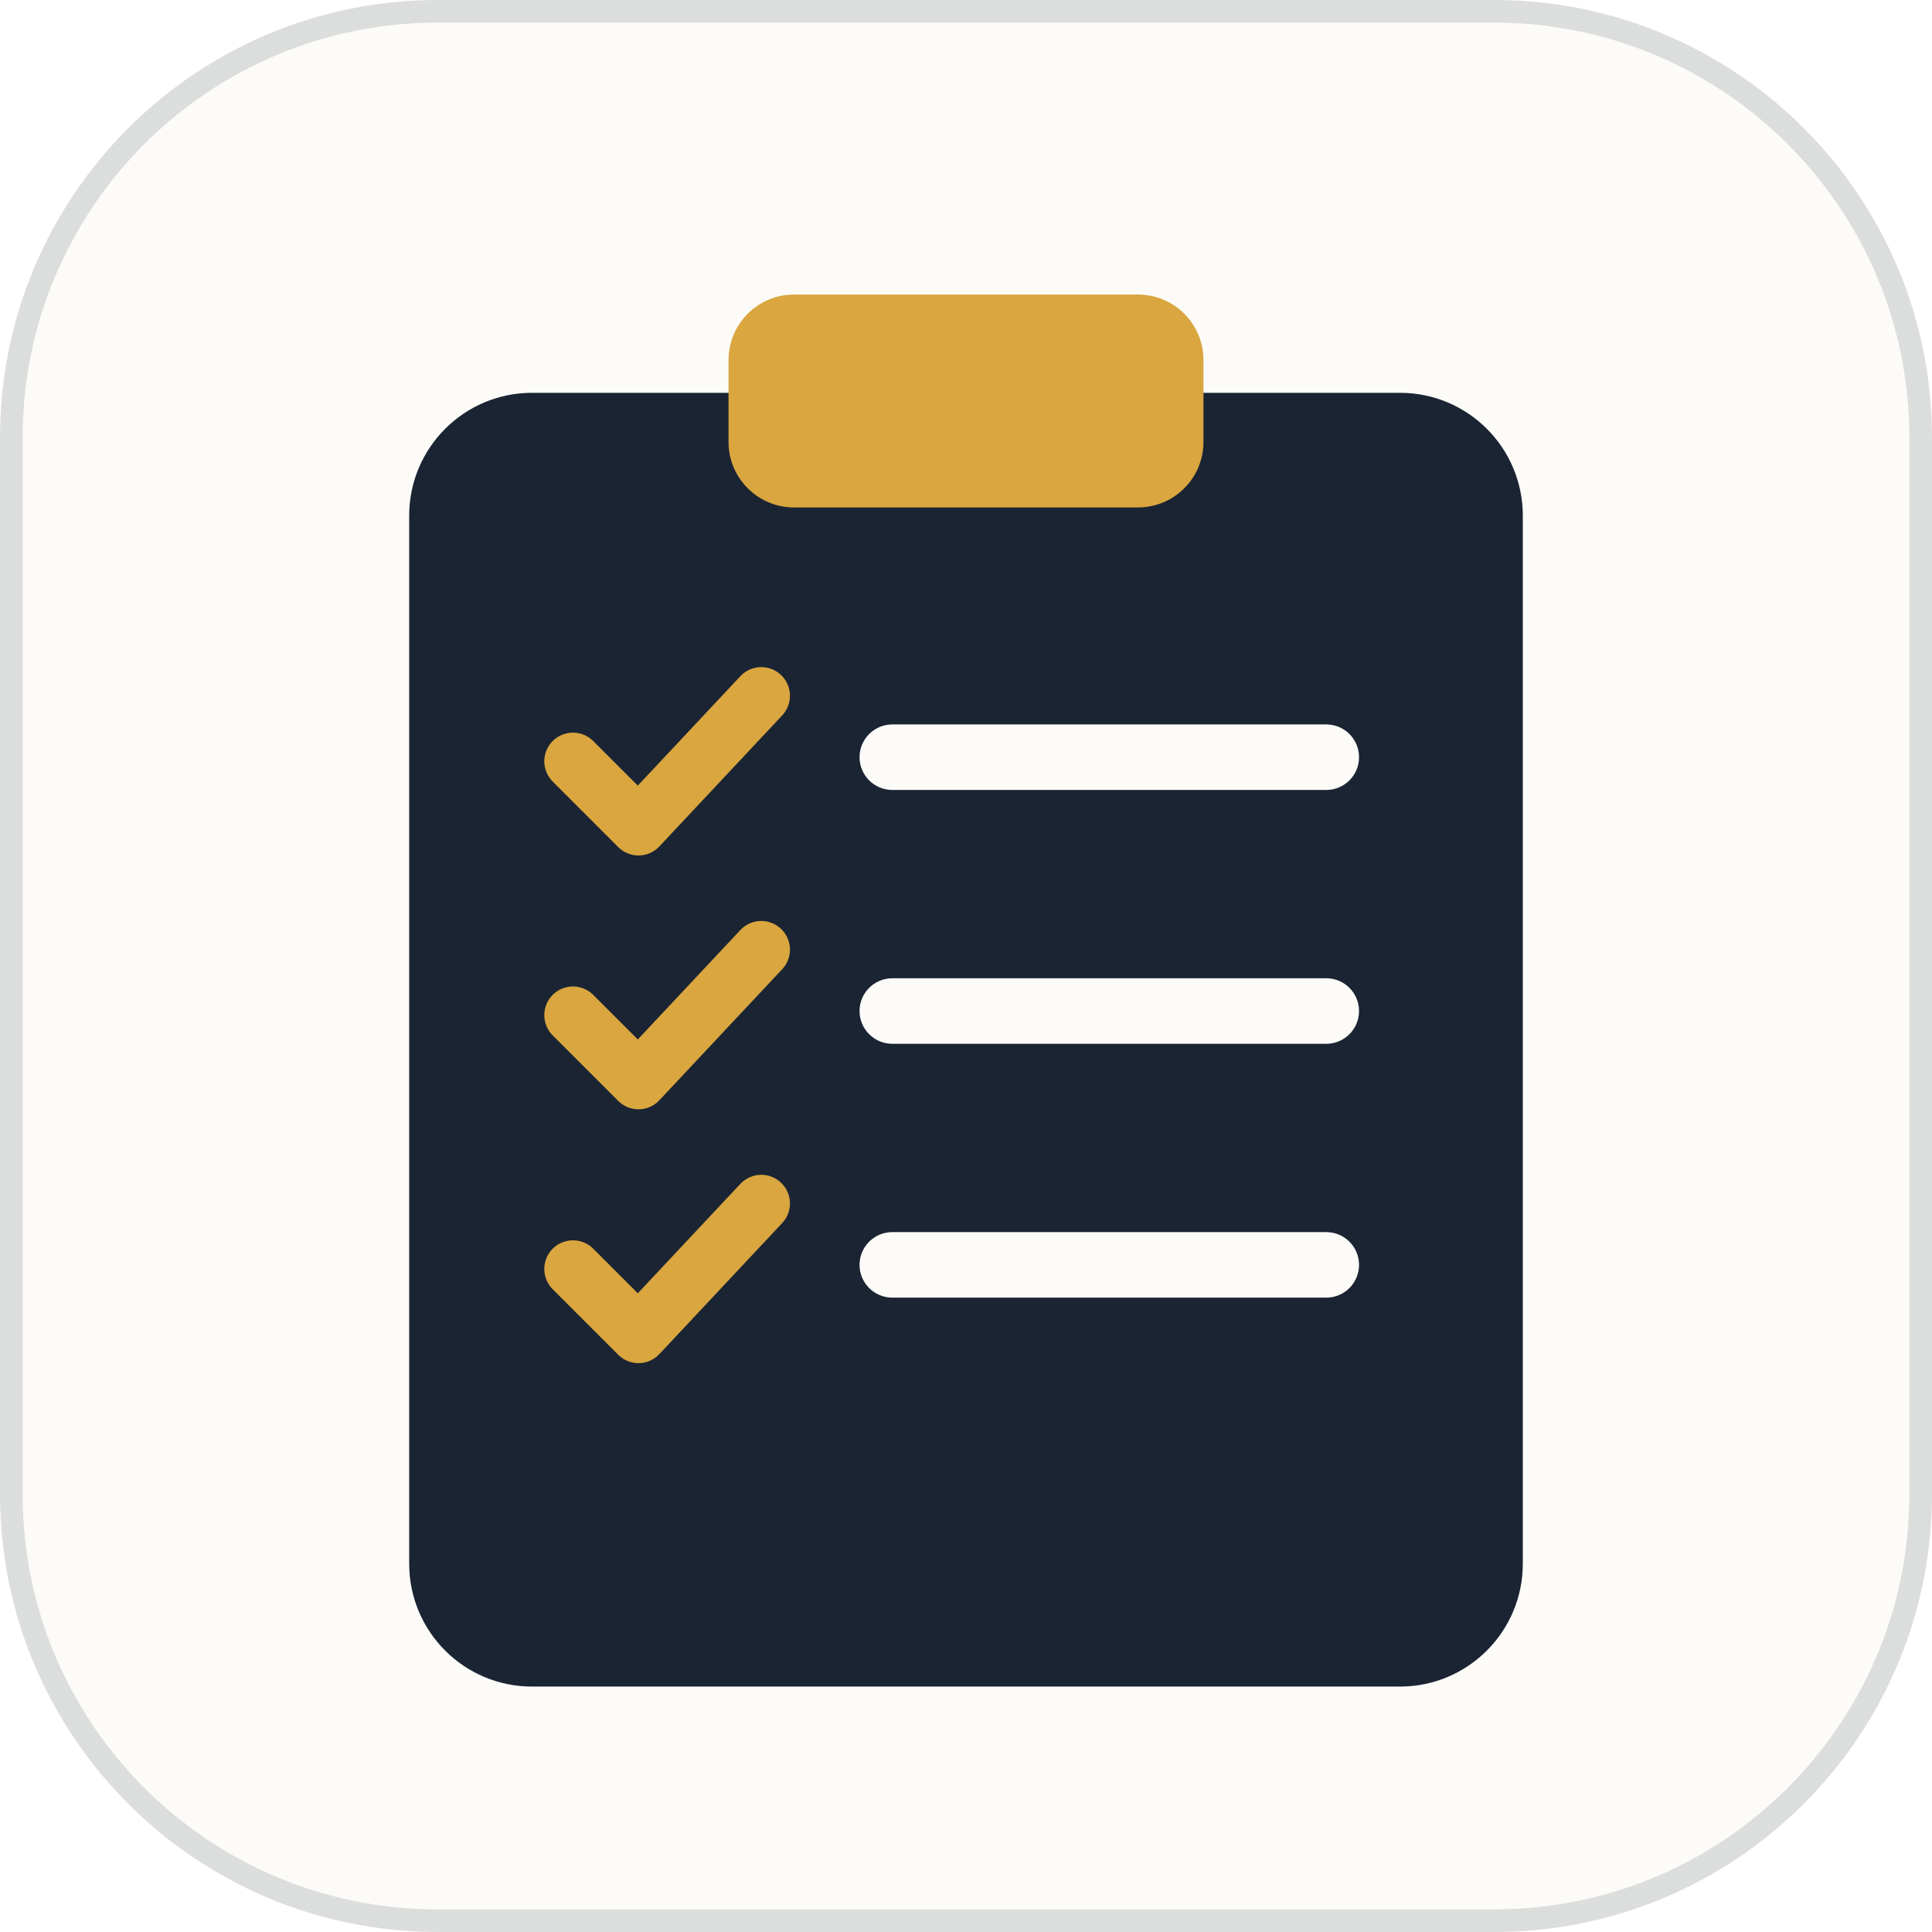
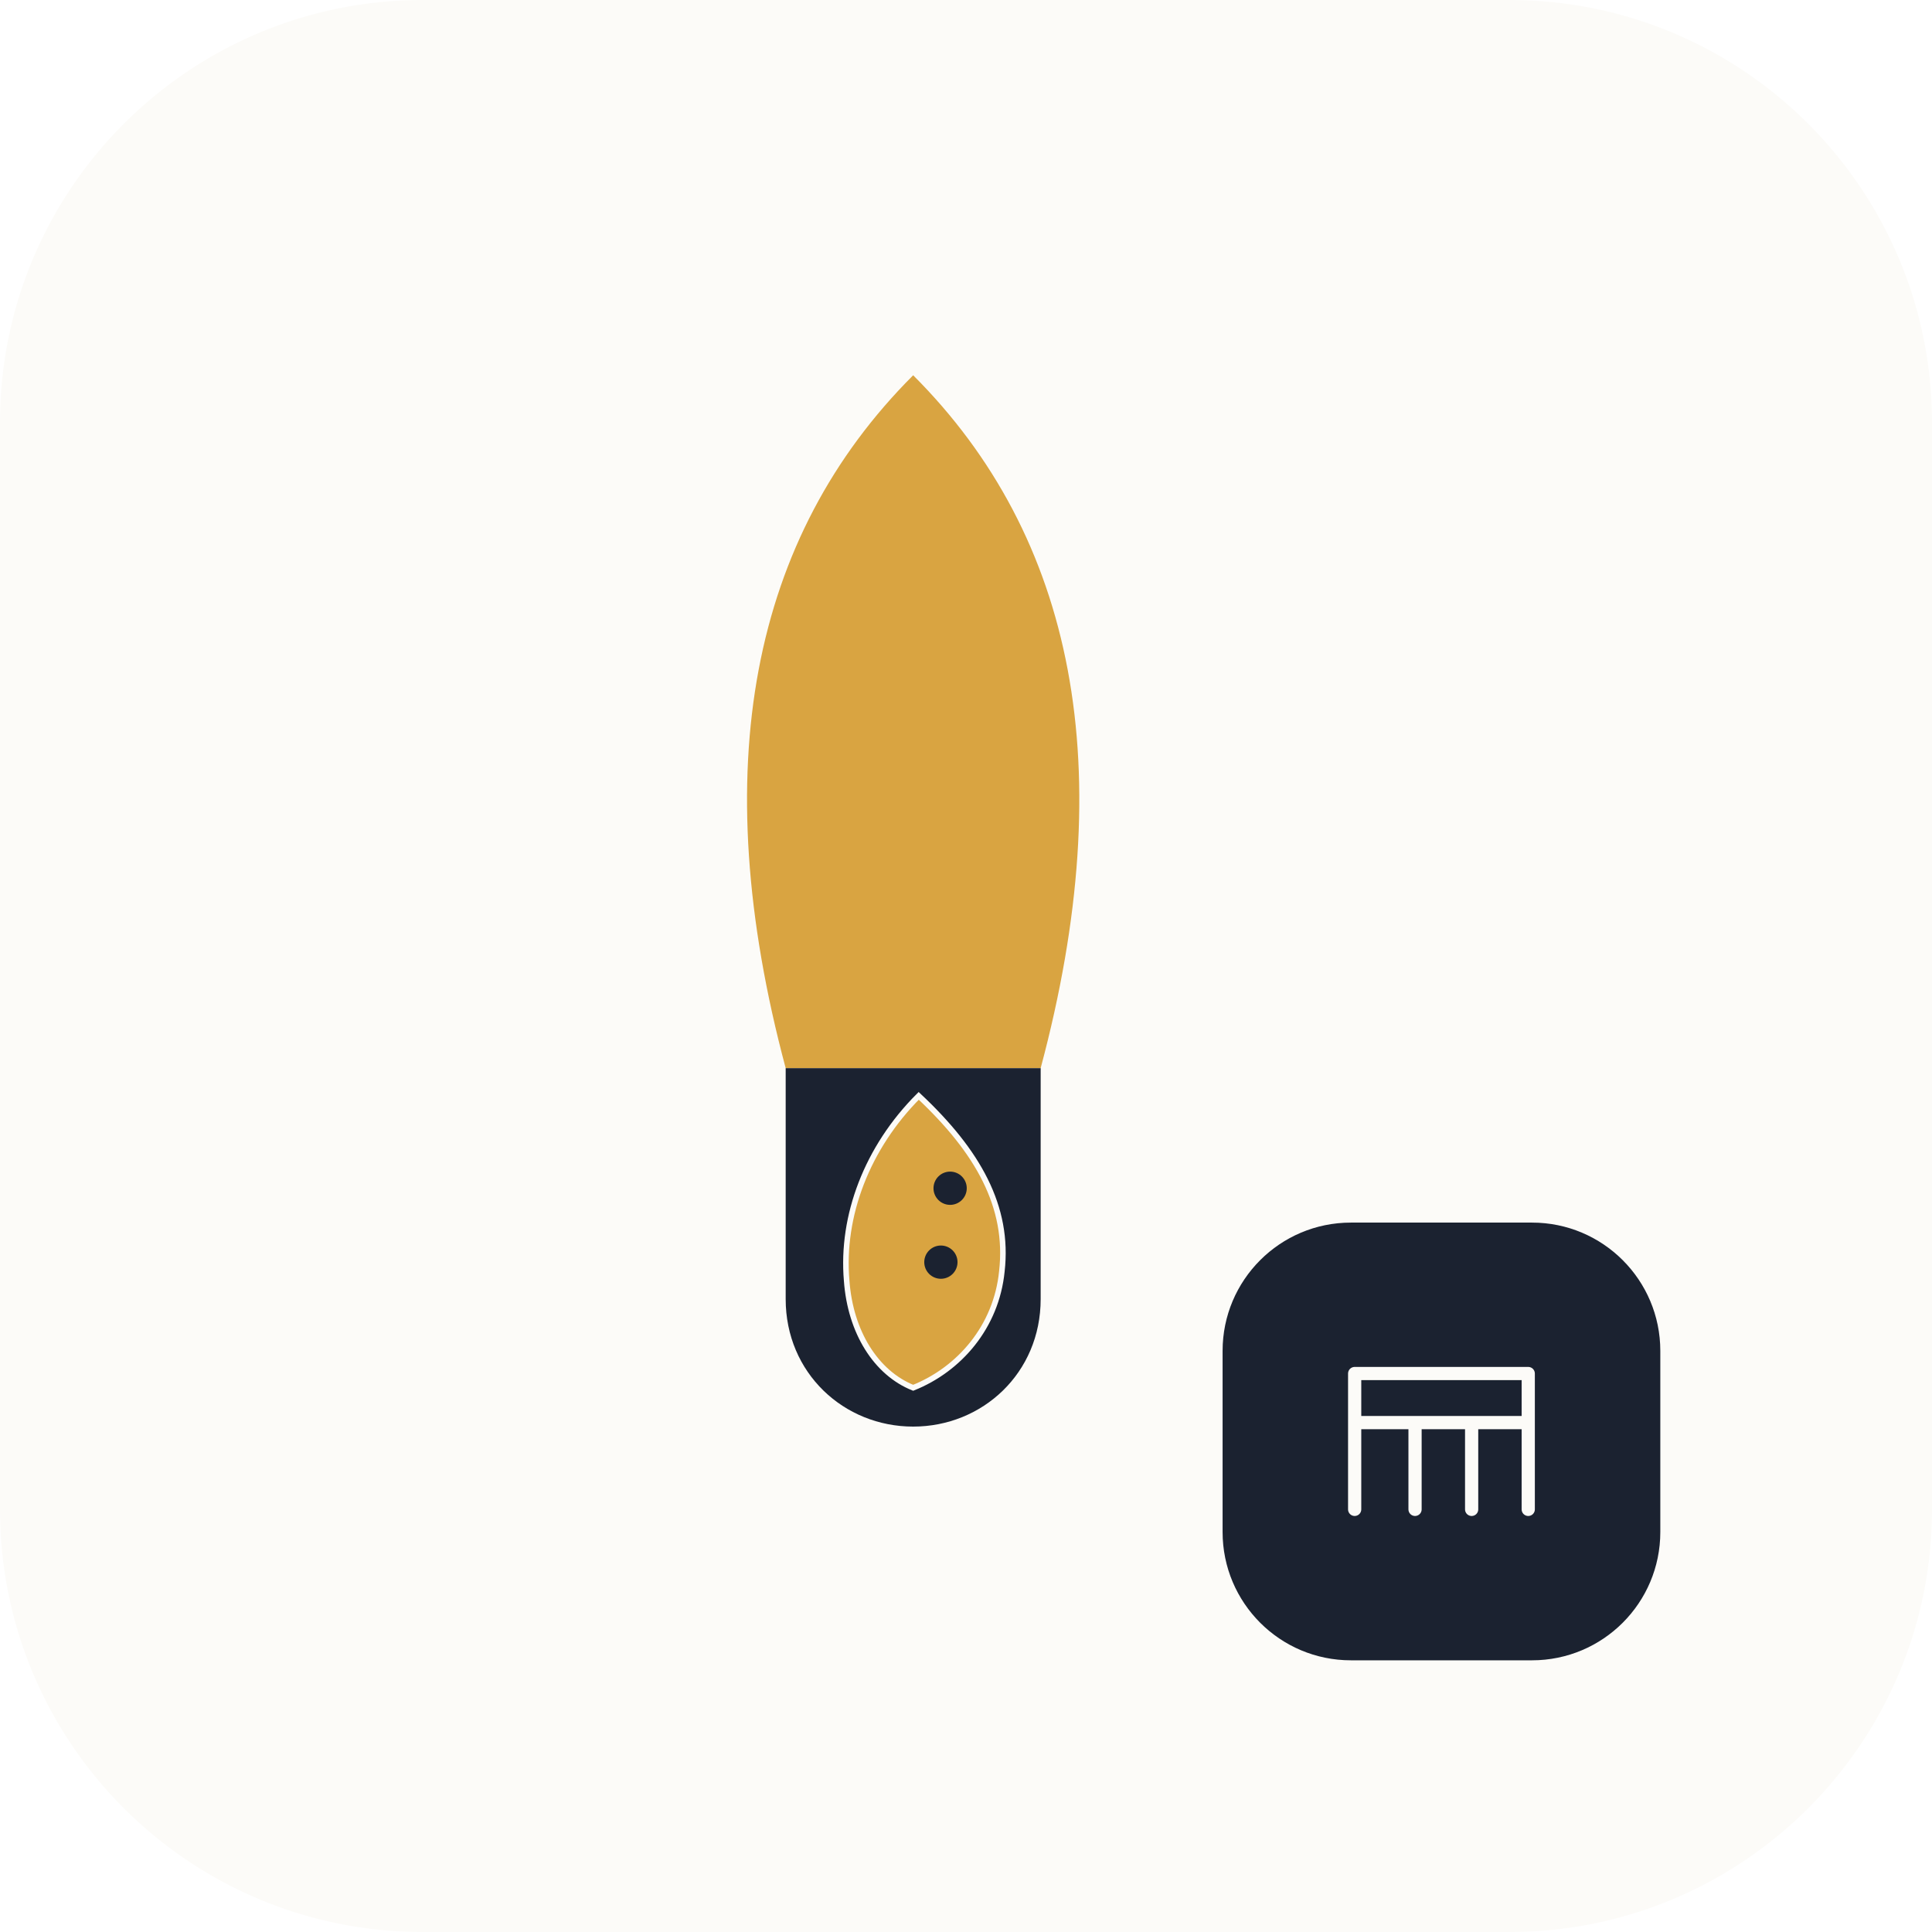
- <svg xmlns="http://www.w3.org/2000/svg" viewBox="0 0 512 512">
-   <rect width="512" height="512" rx="116" fill="#FCFBF8" />
-   <rect x="3" y="3" width="506" height="506" rx="113" fill="none" stroke="#1B2433" stroke-opacity=".14" stroke-width="6" />
-   <g transform="translate(256 256) scale(1.085) translate(-256 -256)">
-     <rect x="120" y="116" width="272" height="316" rx="30" fill="#1B2433" />
-     <rect x="198" y="92" width="116" height="52" rx="16" fill="#D9A63F" />
-     <path d="M160 206 l16 16 l30 -32" fill="none" stroke="#D9A63F" stroke-width="14" stroke-linecap="round" stroke-linejoin="round" />
-     <rect x="230" y="197" width="122" height="16" rx="8" fill="#FCFBF8" />
-     <path d="M160 268 l16 16 l30 -32" fill="none" stroke="#D9A63F" stroke-width="14" stroke-linecap="round" stroke-linejoin="round" />
-     <rect x="230" y="259" width="122" height="16" rx="8" fill="#FCFBF8" />
-     <path d="M160 330 l16 16 l30 -32" fill="none" stroke="#D9A63F" stroke-width="14" stroke-linecap="round" stroke-linejoin="round" />
-     <rect x="230" y="321" width="122" height="16" rx="8" fill="#FCFBF8" />
+ <svg xmlns="http://www.w3.org/2000/svg" viewBox="0 0 512 512" role="img" aria-label="Irsyads apma">
+   <rect width="512" height="512" rx="112" fill="#FCFBF8" />
+   <svg x="100" y="64" width="284" height="350" viewBox="110 95 580 580">
+     <path fill="#D9A441" d="M400 100C487.5 187.5 512.5 312.5 469 475L331 475C287.5 312.5 312.5 187.5 400 100Z" />
+     <path fill="#1B2230" d="M331 475L469 475L469 600C469 640 437.5 669 400 669C362.5 669 331 640 331 600Z" />
+     <path fill="#D9A441" stroke="#FCFBF8" stroke-width="3" d="M403 490C435 520 452 550 448 585C445 615 425 638 400 648C380 640 366 618 364 590C361 555 375 518 403 490Z" />
+     <circle cx="420" cy="540" r="9" fill="#1B2230" />
+     <circle cx="415" cy="580" r="9" fill="#1B2230" />
+   </svg>
+   <rect x="324" y="324" width="116" height="116" rx="34" fill="#1B2230" />
+   <g transform="translate(350 350)" fill="none" stroke="#FCFBF8" stroke-width="3.5" stroke-linecap="round" stroke-linejoin="round">
+     <path d="M9 50V14h46v36M9 27h46M25 27v23M40 27v23" />
  </g>
</svg>
